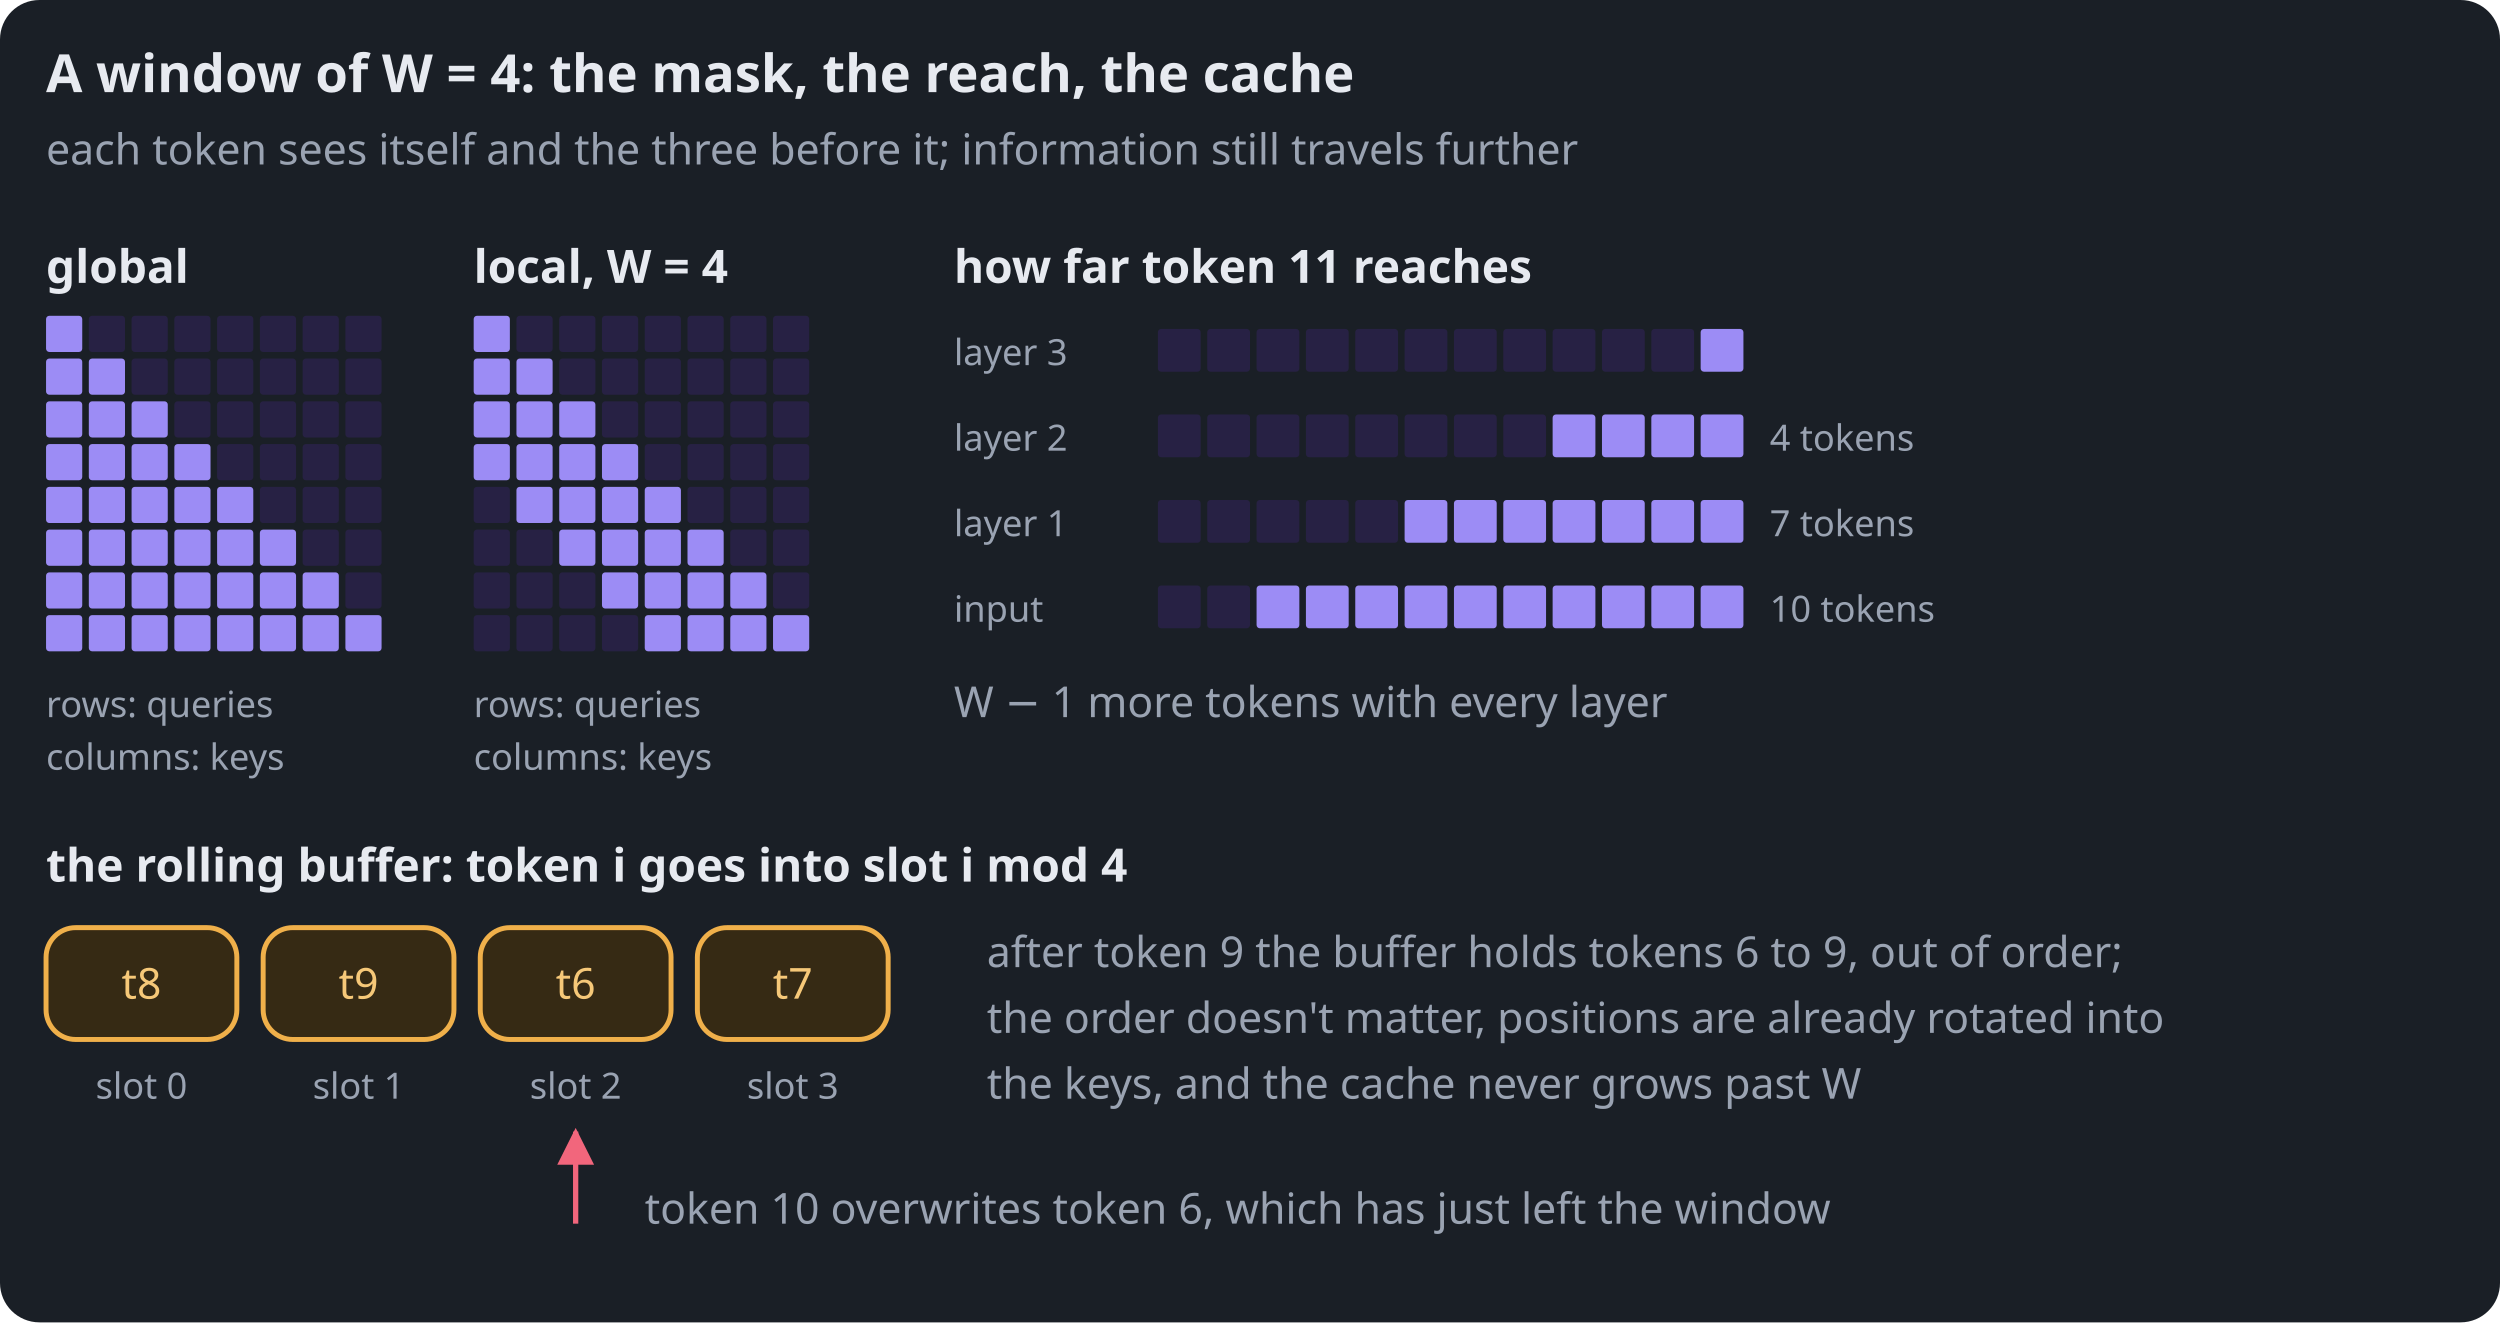
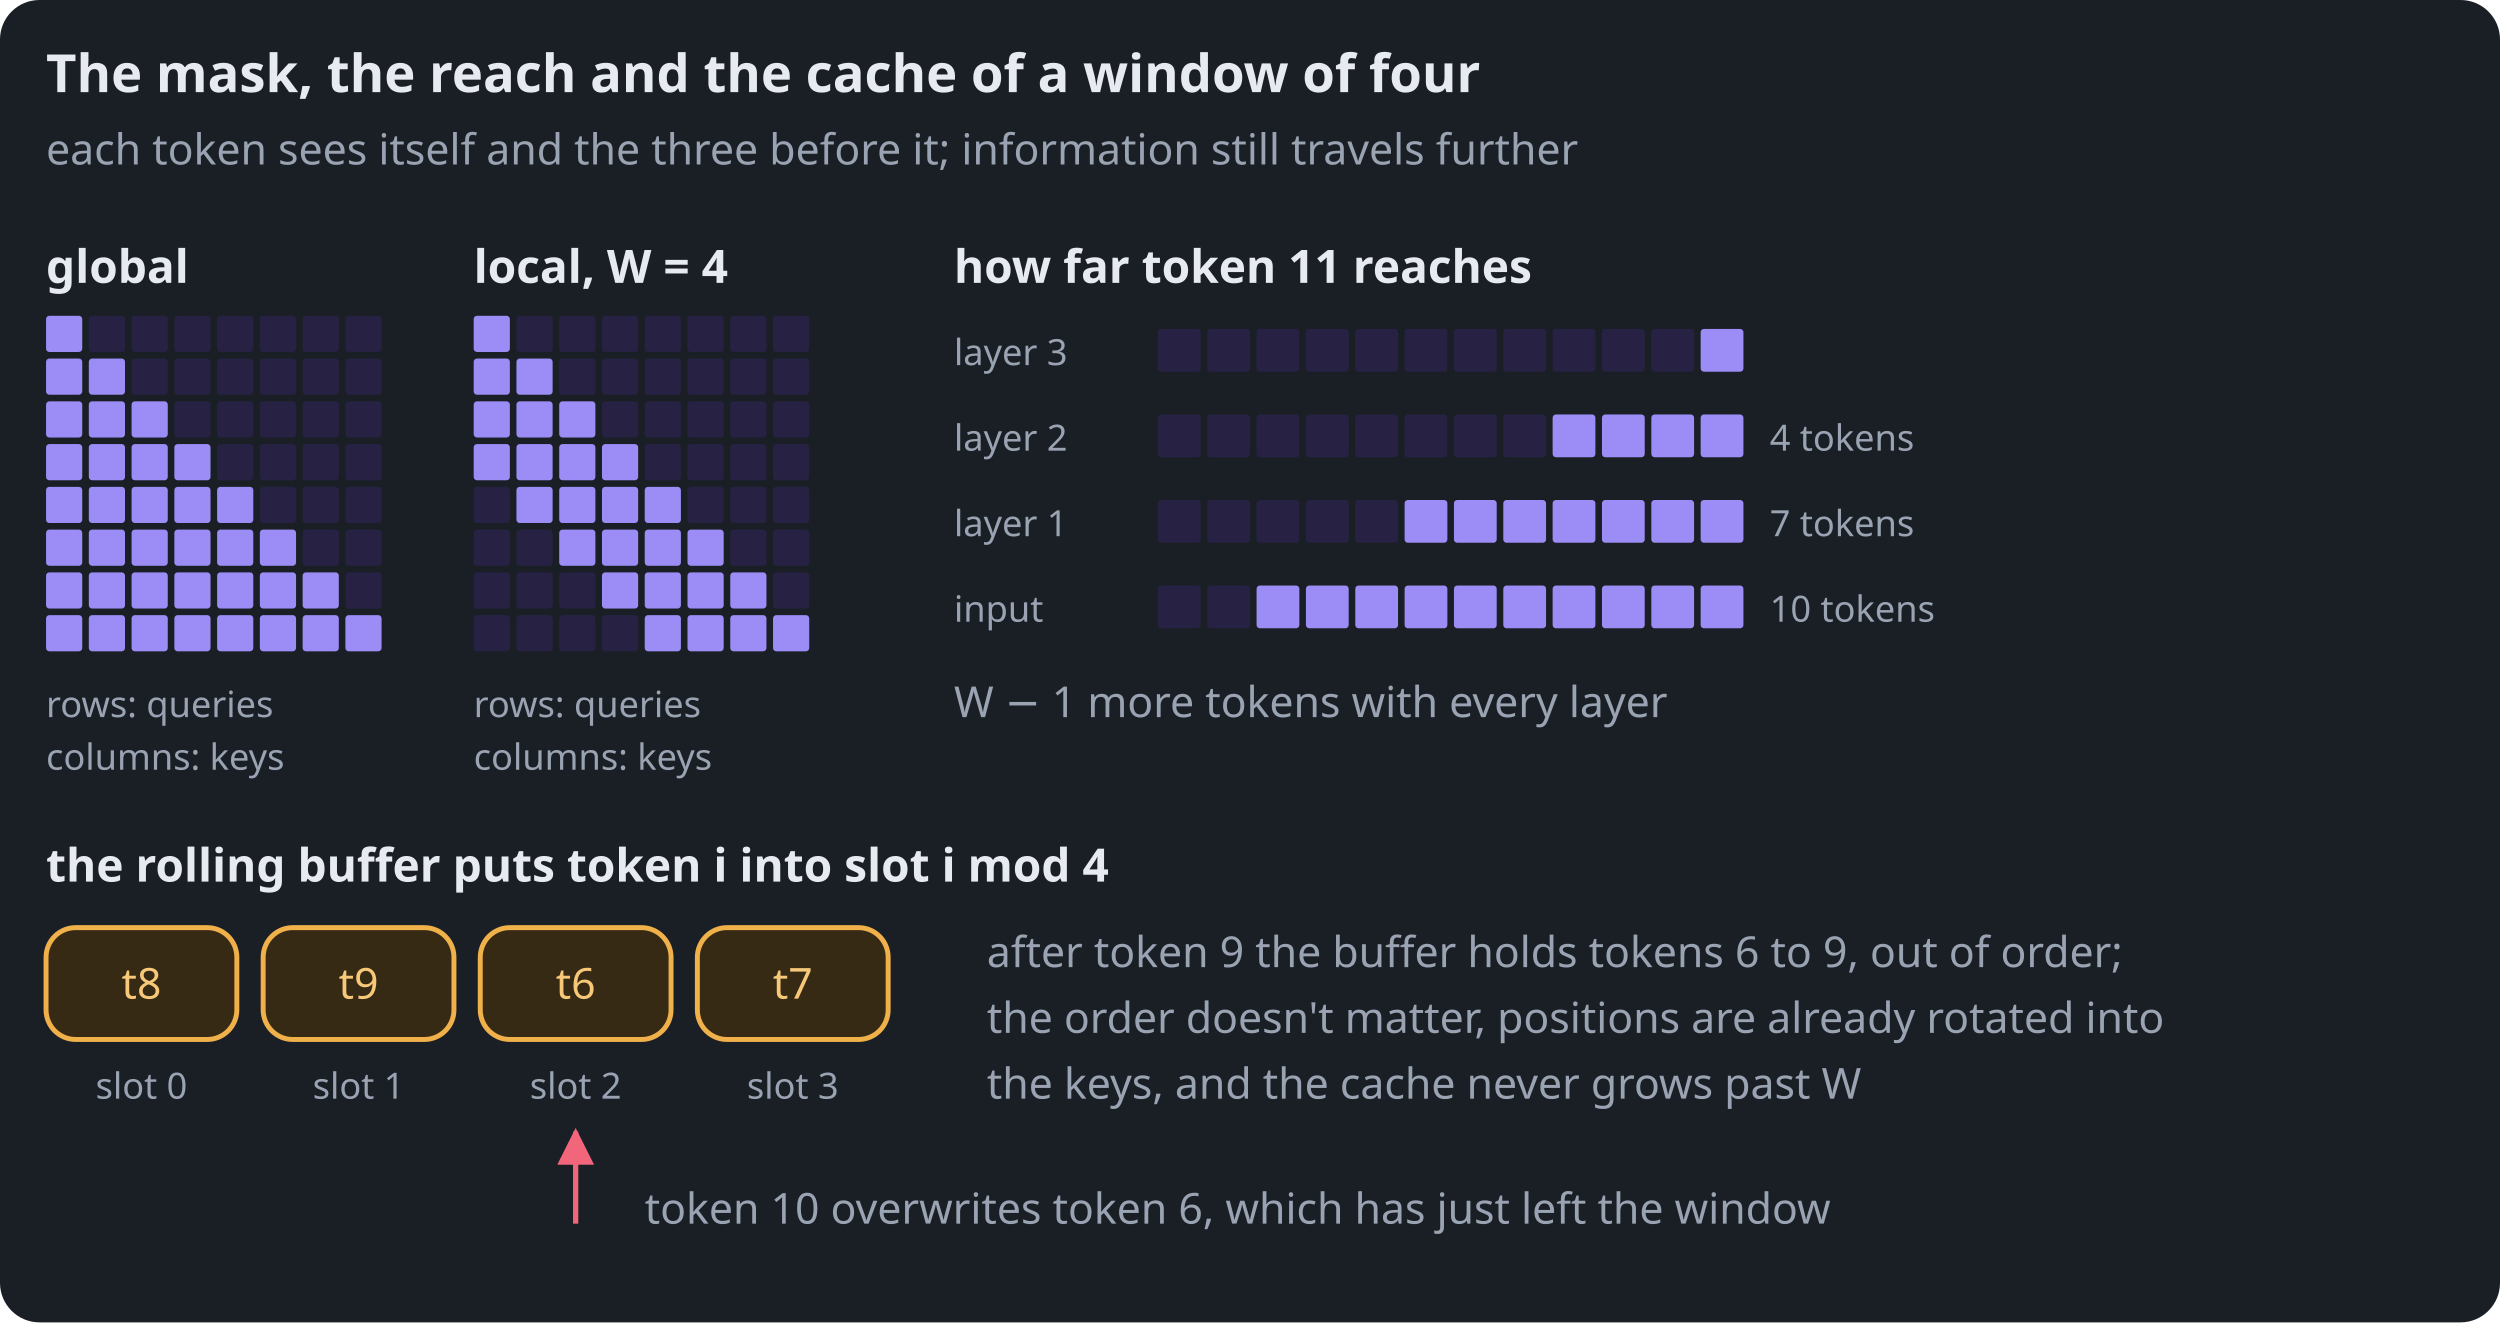
<svg xmlns="http://www.w3.org/2000/svg" viewBox="0 0 760 402" width="760" height="402" role="img" aria-label="Sliding-window attention. Left: the causal mask of global attention, a full lower triangle, against the mask of a local layer with a window of four, a band along the diagonal. Middle: through three local layers, a token reaches four, then seven, then ten tokens back, because each layer reads the previous layer's summaries. Right: the rolling buffer, four slots, where token i is written into slot i mod 4 over the token that left the window">
  <defs>
    <marker id="arrow-muted" viewBox="0 0 10 10" refX="9" refY="5" markerWidth="7" markerHeight="7" orient="auto-start-reverse">
      <path d="M0,0 L10,5 L0,10 z" fill="#9AA3B2" />
    </marker>
    <marker id="arrow-data" viewBox="0 0 10 10" refX="9" refY="5" markerWidth="7" markerHeight="7" orient="auto-start-reverse">
      <path d="M0,0 L10,5 L0,10 z" fill="#F0B04A" />
    </marker>
    <marker id="arrow-enc" viewBox="0 0 10 10" refX="9" refY="5" markerWidth="7" markerHeight="7" orient="auto-start-reverse">
      <path d="M0,0 L10,5 L0,10 z" fill="#3CC2B0" />
    </marker>
    <marker id="arrow-dec" viewBox="0 0 10 10" refX="9" refY="5" markerWidth="7" markerHeight="7" orient="auto-start-reverse">
      <path d="M0,0 L10,5 L0,10 z" fill="#F2667C" />
    </marker>
    <marker id="arrow-att" viewBox="0 0 10 10" refX="9" refY="5" markerWidth="7" markerHeight="7" orient="auto-start-reverse">
      <path d="M0,0 L10,5 L0,10 z" fill="#9C8CF5" />
    </marker>
  </defs>
  <rect width="760" height="402" rx="12" fill="#1A1F26" />
-   <text x="14.0" y="28.0" text-anchor="start" font-family="IBM Plex Sans" font-size="16" font-weight="600" fill="#E7EAF0">A window of W = 4: the mask, the reach, the cache</text>
+   <text x="14.0" y="28.0" text-anchor="start" font-family="IBM Plex Sans" font-size="16" font-weight="600" fill="#E7EAF0">The mask, the reach and the cache of a window of four</text>
  <text x="14.0" y="50.0" text-anchor="start" font-family="IBM Plex Sans" font-size="13" font-weight="400" fill="#9AA3B2">each token sees itself and the three before it; information still travels further</text>
  <text x="14.0" y="86.0" text-anchor="start" font-family="IBM Plex Sans" font-size="14" font-weight="600" fill="#E7EAF0">global</text>
  <rect x="14.0" y="96.0" width="11.0" height="11.0" rx="1" fill="#9C8CF5" />
  <rect x="27.0" y="96.0" width="11.0" height="11.0" rx="1" fill="#272144" />
  <rect x="40.0" y="96.0" width="11.0" height="11.0" rx="1" fill="#272144" />
  <rect x="53.0" y="96.0" width="11.0" height="11.0" rx="1" fill="#272144" />
  <rect x="66.0" y="96.0" width="11.0" height="11.0" rx="1" fill="#272144" />
  <rect x="79.0" y="96.0" width="11.0" height="11.0" rx="1" fill="#272144" />
  <rect x="92.0" y="96.0" width="11.0" height="11.0" rx="1" fill="#272144" />
  <rect x="105.0" y="96.0" width="11.0" height="11.0" rx="1" fill="#272144" />
  <rect x="14.0" y="109.0" width="11.0" height="11.0" rx="1" fill="#9C8CF5" />
  <rect x="27.0" y="109.0" width="11.0" height="11.0" rx="1" fill="#9C8CF5" />
  <rect x="40.0" y="109.0" width="11.0" height="11.0" rx="1" fill="#272144" />
  <rect x="53.0" y="109.0" width="11.0" height="11.0" rx="1" fill="#272144" />
  <rect x="66.0" y="109.0" width="11.0" height="11.0" rx="1" fill="#272144" />
  <rect x="79.0" y="109.0" width="11.0" height="11.0" rx="1" fill="#272144" />
  <rect x="92.0" y="109.0" width="11.0" height="11.0" rx="1" fill="#272144" />
  <rect x="105.0" y="109.0" width="11.0" height="11.0" rx="1" fill="#272144" />
  <rect x="14.0" y="122.0" width="11.0" height="11.0" rx="1" fill="#9C8CF5" />
  <rect x="27.0" y="122.0" width="11.0" height="11.0" rx="1" fill="#9C8CF5" />
  <rect x="40.0" y="122.0" width="11.0" height="11.0" rx="1" fill="#9C8CF5" />
  <rect x="53.0" y="122.0" width="11.0" height="11.0" rx="1" fill="#272144" />
  <rect x="66.0" y="122.0" width="11.0" height="11.0" rx="1" fill="#272144" />
  <rect x="79.0" y="122.0" width="11.0" height="11.0" rx="1" fill="#272144" />
  <rect x="92.0" y="122.0" width="11.0" height="11.0" rx="1" fill="#272144" />
  <rect x="105.0" y="122.0" width="11.0" height="11.0" rx="1" fill="#272144" />
  <rect x="14.0" y="135.0" width="11.0" height="11.0" rx="1" fill="#9C8CF5" />
  <rect x="27.0" y="135.0" width="11.0" height="11.0" rx="1" fill="#9C8CF5" />
  <rect x="40.0" y="135.0" width="11.0" height="11.0" rx="1" fill="#9C8CF5" />
  <rect x="53.0" y="135.0" width="11.0" height="11.0" rx="1" fill="#9C8CF5" />
  <rect x="66.0" y="135.0" width="11.0" height="11.0" rx="1" fill="#272144" />
  <rect x="79.0" y="135.0" width="11.0" height="11.0" rx="1" fill="#272144" />
  <rect x="92.0" y="135.0" width="11.0" height="11.0" rx="1" fill="#272144" />
  <rect x="105.0" y="135.0" width="11.0" height="11.0" rx="1" fill="#272144" />
  <rect x="14.0" y="148.0" width="11.0" height="11.0" rx="1" fill="#9C8CF5" />
  <rect x="27.0" y="148.0" width="11.0" height="11.0" rx="1" fill="#9C8CF5" />
  <rect x="40.0" y="148.0" width="11.0" height="11.0" rx="1" fill="#9C8CF5" />
  <rect x="53.0" y="148.0" width="11.0" height="11.0" rx="1" fill="#9C8CF5" />
  <rect x="66.0" y="148.0" width="11.0" height="11.0" rx="1" fill="#9C8CF5" />
  <rect x="79.0" y="148.0" width="11.0" height="11.0" rx="1" fill="#272144" />
  <rect x="92.0" y="148.0" width="11.0" height="11.0" rx="1" fill="#272144" />
  <rect x="105.0" y="148.0" width="11.0" height="11.0" rx="1" fill="#272144" />
  <rect x="14.0" y="161.0" width="11.0" height="11.0" rx="1" fill="#9C8CF5" />
  <rect x="27.0" y="161.0" width="11.0" height="11.0" rx="1" fill="#9C8CF5" />
  <rect x="40.0" y="161.0" width="11.0" height="11.0" rx="1" fill="#9C8CF5" />
  <rect x="53.0" y="161.0" width="11.0" height="11.0" rx="1" fill="#9C8CF5" />
  <rect x="66.0" y="161.0" width="11.0" height="11.0" rx="1" fill="#9C8CF5" />
  <rect x="79.0" y="161.0" width="11.0" height="11.0" rx="1" fill="#9C8CF5" />
  <rect x="92.0" y="161.0" width="11.0" height="11.0" rx="1" fill="#272144" />
  <rect x="105.0" y="161.0" width="11.0" height="11.0" rx="1" fill="#272144" />
  <rect x="14.0" y="174.0" width="11.0" height="11.0" rx="1" fill="#9C8CF5" />
  <rect x="27.0" y="174.0" width="11.0" height="11.0" rx="1" fill="#9C8CF5" />
  <rect x="40.0" y="174.0" width="11.0" height="11.0" rx="1" fill="#9C8CF5" />
  <rect x="53.0" y="174.0" width="11.0" height="11.0" rx="1" fill="#9C8CF5" />
  <rect x="66.0" y="174.0" width="11.0" height="11.0" rx="1" fill="#9C8CF5" />
  <rect x="79.0" y="174.0" width="11.0" height="11.0" rx="1" fill="#9C8CF5" />
  <rect x="92.0" y="174.0" width="11.0" height="11.0" rx="1" fill="#9C8CF5" />
  <rect x="105.0" y="174.0" width="11.0" height="11.0" rx="1" fill="#272144" />
  <rect x="14.0" y="187.0" width="11.0" height="11.0" rx="1" fill="#9C8CF5" />
  <rect x="27.0" y="187.0" width="11.0" height="11.0" rx="1" fill="#9C8CF5" />
  <rect x="40.0" y="187.0" width="11.0" height="11.0" rx="1" fill="#9C8CF5" />
  <rect x="53.0" y="187.0" width="11.0" height="11.0" rx="1" fill="#9C8CF5" />
  <rect x="66.0" y="187.0" width="11.0" height="11.0" rx="1" fill="#9C8CF5" />
  <rect x="79.0" y="187.0" width="11.0" height="11.0" rx="1" fill="#9C8CF5" />
  <rect x="92.0" y="187.0" width="11.0" height="11.0" rx="1" fill="#9C8CF5" />
  <rect x="105.0" y="187.0" width="11.0" height="11.0" rx="1" fill="#9C8CF5" />
  <text x="14.0" y="218.0" text-anchor="start" font-family="IBM Plex Mono" font-size="11" font-weight="400" fill="#9AA3B2">rows: queries</text>
  <text x="14.0" y="234.0" text-anchor="start" font-family="IBM Plex Mono" font-size="11" font-weight="400" fill="#9AA3B2">columns: keys</text>
  <text x="144.0" y="86.0" text-anchor="start" font-family="IBM Plex Sans" font-size="14" font-weight="600" fill="#E7EAF0">local, W = 4</text>
  <rect x="144.0" y="96.0" width="11.0" height="11.0" rx="1" fill="#9C8CF5" />
  <rect x="157.0" y="96.0" width="11.0" height="11.0" rx="1" fill="#272144" />
  <rect x="170.0" y="96.0" width="11.0" height="11.0" rx="1" fill="#272144" />
  <rect x="183.0" y="96.0" width="11.0" height="11.0" rx="1" fill="#272144" />
  <rect x="196.0" y="96.0" width="11.0" height="11.0" rx="1" fill="#272144" />
  <rect x="209.0" y="96.0" width="11.0" height="11.0" rx="1" fill="#272144" />
  <rect x="222.0" y="96.0" width="11.0" height="11.0" rx="1" fill="#272144" />
  <rect x="235.0" y="96.0" width="11.0" height="11.0" rx="1" fill="#272144" />
  <rect x="144.0" y="109.0" width="11.0" height="11.0" rx="1" fill="#9C8CF5" />
  <rect x="157.0" y="109.0" width="11.0" height="11.0" rx="1" fill="#9C8CF5" />
  <rect x="170.0" y="109.0" width="11.0" height="11.0" rx="1" fill="#272144" />
  <rect x="183.0" y="109.0" width="11.0" height="11.0" rx="1" fill="#272144" />
  <rect x="196.0" y="109.0" width="11.0" height="11.0" rx="1" fill="#272144" />
  <rect x="209.0" y="109.0" width="11.0" height="11.0" rx="1" fill="#272144" />
  <rect x="222.0" y="109.0" width="11.0" height="11.0" rx="1" fill="#272144" />
  <rect x="235.0" y="109.0" width="11.0" height="11.0" rx="1" fill="#272144" />
  <rect x="144.0" y="122.0" width="11.0" height="11.0" rx="1" fill="#9C8CF5" />
  <rect x="157.0" y="122.0" width="11.0" height="11.0" rx="1" fill="#9C8CF5" />
  <rect x="170.0" y="122.0" width="11.0" height="11.0" rx="1" fill="#9C8CF5" />
  <rect x="183.0" y="122.0" width="11.0" height="11.0" rx="1" fill="#272144" />
  <rect x="196.0" y="122.0" width="11.0" height="11.0" rx="1" fill="#272144" />
  <rect x="209.0" y="122.0" width="11.0" height="11.0" rx="1" fill="#272144" />
  <rect x="222.0" y="122.0" width="11.0" height="11.0" rx="1" fill="#272144" />
  <rect x="235.0" y="122.0" width="11.0" height="11.0" rx="1" fill="#272144" />
  <rect x="144.0" y="135.0" width="11.0" height="11.0" rx="1" fill="#9C8CF5" />
  <rect x="157.0" y="135.0" width="11.0" height="11.0" rx="1" fill="#9C8CF5" />
  <rect x="170.0" y="135.0" width="11.0" height="11.0" rx="1" fill="#9C8CF5" />
  <rect x="183.0" y="135.0" width="11.0" height="11.0" rx="1" fill="#9C8CF5" />
  <rect x="196.0" y="135.0" width="11.0" height="11.0" rx="1" fill="#272144" />
  <rect x="209.0" y="135.0" width="11.0" height="11.0" rx="1" fill="#272144" />
  <rect x="222.0" y="135.0" width="11.0" height="11.0" rx="1" fill="#272144" />
  <rect x="235.0" y="135.0" width="11.0" height="11.0" rx="1" fill="#272144" />
  <rect x="144.0" y="148.0" width="11.0" height="11.0" rx="1" fill="#272144" />
  <rect x="157.0" y="148.0" width="11.0" height="11.0" rx="1" fill="#9C8CF5" />
  <rect x="170.0" y="148.0" width="11.0" height="11.0" rx="1" fill="#9C8CF5" />
  <rect x="183.0" y="148.0" width="11.0" height="11.0" rx="1" fill="#9C8CF5" />
  <rect x="196.0" y="148.0" width="11.0" height="11.0" rx="1" fill="#9C8CF5" />
  <rect x="209.0" y="148.0" width="11.0" height="11.0" rx="1" fill="#272144" />
  <rect x="222.0" y="148.0" width="11.0" height="11.0" rx="1" fill="#272144" />
  <rect x="235.0" y="148.0" width="11.0" height="11.0" rx="1" fill="#272144" />
  <rect x="144.0" y="161.0" width="11.0" height="11.0" rx="1" fill="#272144" />
  <rect x="157.0" y="161.0" width="11.0" height="11.0" rx="1" fill="#272144" />
  <rect x="170.0" y="161.0" width="11.0" height="11.0" rx="1" fill="#9C8CF5" />
  <rect x="183.0" y="161.0" width="11.0" height="11.0" rx="1" fill="#9C8CF5" />
  <rect x="196.0" y="161.0" width="11.0" height="11.0" rx="1" fill="#9C8CF5" />
  <rect x="209.0" y="161.0" width="11.0" height="11.0" rx="1" fill="#9C8CF5" />
  <rect x="222.0" y="161.0" width="11.0" height="11.0" rx="1" fill="#272144" />
  <rect x="235.0" y="161.0" width="11.0" height="11.0" rx="1" fill="#272144" />
  <rect x="144.0" y="174.0" width="11.0" height="11.0" rx="1" fill="#272144" />
  <rect x="157.0" y="174.0" width="11.0" height="11.0" rx="1" fill="#272144" />
  <rect x="170.0" y="174.0" width="11.0" height="11.0" rx="1" fill="#272144" />
  <rect x="183.0" y="174.0" width="11.0" height="11.0" rx="1" fill="#9C8CF5" />
  <rect x="196.0" y="174.0" width="11.0" height="11.0" rx="1" fill="#9C8CF5" />
  <rect x="209.0" y="174.0" width="11.0" height="11.0" rx="1" fill="#9C8CF5" />
  <rect x="222.0" y="174.0" width="11.0" height="11.0" rx="1" fill="#9C8CF5" />
  <rect x="235.0" y="174.0" width="11.0" height="11.0" rx="1" fill="#272144" />
  <rect x="144.0" y="187.0" width="11.0" height="11.0" rx="1" fill="#272144" />
  <rect x="157.0" y="187.0" width="11.0" height="11.0" rx="1" fill="#272144" />
  <rect x="170.0" y="187.0" width="11.0" height="11.0" rx="1" fill="#272144" />
  <rect x="183.0" y="187.0" width="11.0" height="11.0" rx="1" fill="#272144" />
  <rect x="196.0" y="187.0" width="11.0" height="11.0" rx="1" fill="#9C8CF5" />
  <rect x="209.0" y="187.0" width="11.0" height="11.0" rx="1" fill="#9C8CF5" />
  <rect x="222.0" y="187.0" width="11.0" height="11.0" rx="1" fill="#9C8CF5" />
  <rect x="235.0" y="187.0" width="11.0" height="11.0" rx="1" fill="#9C8CF5" />
  <text x="144.0" y="218.0" text-anchor="start" font-family="IBM Plex Mono" font-size="11" font-weight="400" fill="#9AA3B2">rows: queries</text>
  <text x="144.0" y="234.0" text-anchor="start" font-family="IBM Plex Mono" font-size="11" font-weight="400" fill="#9AA3B2">columns: keys</text>
  <text x="290.0" y="86.0" text-anchor="start" font-family="IBM Plex Sans" font-size="14" font-weight="600" fill="#E7EAF0">how far token 11 reaches</text>
  <text x="290.0" y="111.0" text-anchor="start" font-family="IBM Plex Mono" font-size="11" font-weight="400" fill="#9AA3B2">layer 3</text>
  <rect x="352.0" y="100.0" width="13.0" height="13.0" rx="1" fill="#272144" />
  <rect x="367.0" y="100.0" width="13.0" height="13.0" rx="1" fill="#272144" />
  <rect x="382.0" y="100.0" width="13.0" height="13.0" rx="1" fill="#272144" />
  <rect x="397.0" y="100.0" width="13.0" height="13.0" rx="1" fill="#272144" />
  <rect x="412.0" y="100.0" width="13.0" height="13.0" rx="1" fill="#272144" />
  <rect x="427.0" y="100.0" width="13.0" height="13.0" rx="1" fill="#272144" />
  <rect x="442.0" y="100.0" width="13.0" height="13.0" rx="1" fill="#272144" />
  <rect x="457.0" y="100.0" width="13.0" height="13.0" rx="1" fill="#272144" />
  <rect x="472.0" y="100.0" width="13.0" height="13.0" rx="1" fill="#272144" />
  <rect x="487.0" y="100.0" width="13.0" height="13.0" rx="1" fill="#272144" />
  <rect x="502.0" y="100.0" width="13.0" height="13.0" rx="1" fill="#272144" />
  <rect x="517.0" y="100.0" width="13.0" height="13.0" rx="1" fill="#9C8CF5" />
  <text x="290.0" y="137.0" text-anchor="start" font-family="IBM Plex Mono" font-size="11" font-weight="400" fill="#9AA3B2">layer 2</text>
  <rect x="352.0" y="126.0" width="13.0" height="13.0" rx="1" fill="#272144" />
  <rect x="367.0" y="126.0" width="13.0" height="13.0" rx="1" fill="#272144" />
  <rect x="382.0" y="126.0" width="13.0" height="13.0" rx="1" fill="#272144" />
  <rect x="397.0" y="126.0" width="13.0" height="13.0" rx="1" fill="#272144" />
  <rect x="412.0" y="126.0" width="13.0" height="13.0" rx="1" fill="#272144" />
  <rect x="427.0" y="126.0" width="13.0" height="13.0" rx="1" fill="#272144" />
  <rect x="442.0" y="126.0" width="13.0" height="13.0" rx="1" fill="#272144" />
  <rect x="457.0" y="126.0" width="13.0" height="13.0" rx="1" fill="#272144" />
  <rect x="472.0" y="126.0" width="13.0" height="13.0" rx="1" fill="#9C8CF5" />
  <rect x="487.0" y="126.0" width="13.0" height="13.0" rx="1" fill="#9C8CF5" />
  <rect x="502.0" y="126.0" width="13.0" height="13.0" rx="1" fill="#9C8CF5" />
  <rect x="517.0" y="126.0" width="13.0" height="13.0" rx="1" fill="#9C8CF5" />
  <text x="538.0" y="137.0" text-anchor="start" font-family="IBM Plex Mono" font-size="11" font-weight="400" fill="#9AA3B2">4 tokens</text>
  <text x="290.0" y="163.0" text-anchor="start" font-family="IBM Plex Mono" font-size="11" font-weight="400" fill="#9AA3B2">layer 1</text>
  <rect x="352.0" y="152.0" width="13.0" height="13.0" rx="1" fill="#272144" />
  <rect x="367.0" y="152.0" width="13.0" height="13.0" rx="1" fill="#272144" />
  <rect x="382.0" y="152.0" width="13.0" height="13.0" rx="1" fill="#272144" />
  <rect x="397.0" y="152.0" width="13.0" height="13.0" rx="1" fill="#272144" />
  <rect x="412.0" y="152.0" width="13.0" height="13.0" rx="1" fill="#272144" />
  <rect x="427.0" y="152.0" width="13.0" height="13.0" rx="1" fill="#9C8CF5" />
  <rect x="442.0" y="152.0" width="13.0" height="13.0" rx="1" fill="#9C8CF5" />
  <rect x="457.0" y="152.0" width="13.0" height="13.0" rx="1" fill="#9C8CF5" />
  <rect x="472.0" y="152.0" width="13.0" height="13.0" rx="1" fill="#9C8CF5" />
  <rect x="487.0" y="152.0" width="13.0" height="13.0" rx="1" fill="#9C8CF5" />
  <rect x="502.0" y="152.0" width="13.0" height="13.0" rx="1" fill="#9C8CF5" />
  <rect x="517.0" y="152.0" width="13.0" height="13.0" rx="1" fill="#9C8CF5" />
  <text x="538.0" y="163.0" text-anchor="start" font-family="IBM Plex Mono" font-size="11" font-weight="400" fill="#9AA3B2">7 tokens</text>
  <text x="290.0" y="189.0" text-anchor="start" font-family="IBM Plex Mono" font-size="11" font-weight="400" fill="#9AA3B2">input</text>
  <rect x="352.0" y="178.0" width="13.0" height="13.0" rx="1" fill="#272144" />
  <rect x="367.0" y="178.0" width="13.0" height="13.0" rx="1" fill="#272144" />
  <rect x="382.0" y="178.0" width="13.0" height="13.0" rx="1" fill="#9C8CF5" />
  <rect x="397.0" y="178.0" width="13.0" height="13.0" rx="1" fill="#9C8CF5" />
  <rect x="412.0" y="178.0" width="13.0" height="13.0" rx="1" fill="#9C8CF5" />
  <rect x="427.0" y="178.0" width="13.0" height="13.0" rx="1" fill="#9C8CF5" />
  <rect x="442.0" y="178.0" width="13.0" height="13.0" rx="1" fill="#9C8CF5" />
  <rect x="457.0" y="178.0" width="13.0" height="13.0" rx="1" fill="#9C8CF5" />
  <rect x="472.0" y="178.0" width="13.0" height="13.0" rx="1" fill="#9C8CF5" />
  <rect x="487.0" y="178.0" width="13.0" height="13.0" rx="1" fill="#9C8CF5" />
  <rect x="502.0" y="178.0" width="13.0" height="13.0" rx="1" fill="#9C8CF5" />
  <rect x="517.0" y="178.0" width="13.0" height="13.0" rx="1" fill="#9C8CF5" />
  <text x="538.0" y="189.0" text-anchor="start" font-family="IBM Plex Mono" font-size="11" font-weight="400" fill="#9AA3B2">10 tokens</text>
  <text x="290.0" y="218.0" text-anchor="start" font-family="IBM Plex Sans" font-size="13" font-weight="400" fill="#9AA3B2">W − 1 more tokens with every layer</text>
-   <text x="14.0" y="268.0" text-anchor="start" font-family="IBM Plex Sans" font-size="14" font-weight="600" fill="#E7EAF0">the rolling buffer: token i goes into slot i mod 4</text>
+   <text x="14.0" y="268.0" text-anchor="start" font-family="IBM Plex Sans" font-size="14" font-weight="600" fill="#E7EAF0">the rolling buffer puts token i into slot i mod 4</text>
  <rect x="14.0" y="282.0" width="58.0" height="34.0" rx="9" fill="#362A14" stroke="#F0B04A" stroke-width="1.5" />
  <text x="43.0" y="303.6" text-anchor="middle" font-family="IBM Plex Sans" font-size="13" font-weight="500" fill="#F6C878" xml:space="preserve">t8</text>
  <text x="43.0" y="334.0" text-anchor="middle" font-family="IBM Plex Mono" font-size="11" font-weight="400" fill="#9AA3B2">slot 0</text>
  <rect x="80.0" y="282.0" width="58.0" height="34.0" rx="9" fill="#362A14" stroke="#F0B04A" stroke-width="1.5" />
  <text x="109.0" y="303.6" text-anchor="middle" font-family="IBM Plex Sans" font-size="13" font-weight="500" fill="#F6C878" xml:space="preserve">t9</text>
  <text x="109.0" y="334.0" text-anchor="middle" font-family="IBM Plex Mono" font-size="11" font-weight="400" fill="#9AA3B2">slot 1</text>
  <rect x="146.0" y="282.0" width="58.0" height="34.0" rx="9" fill="#362A14" stroke="#F0B04A" stroke-width="1.5" />
  <text x="175.0" y="303.6" text-anchor="middle" font-family="IBM Plex Sans" font-size="13" font-weight="500" fill="#F6C878" xml:space="preserve">t6</text>
  <text x="175.0" y="334.0" text-anchor="middle" font-family="IBM Plex Mono" font-size="11" font-weight="400" fill="#9AA3B2">slot 2</text>
  <rect x="212.0" y="282.0" width="58.0" height="34.0" rx="9" fill="#362A14" stroke="#F0B04A" stroke-width="1.5" />
  <text x="241.0" y="303.6" text-anchor="middle" font-family="IBM Plex Sans" font-size="13" font-weight="500" fill="#F6C878" xml:space="preserve">t7</text>
  <text x="241.0" y="334.0" text-anchor="middle" font-family="IBM Plex Mono" font-size="11" font-weight="400" fill="#9AA3B2">slot 3</text>
  <polyline points="175.0,372.0 175.0,344.0" fill="none" stroke="#F2667C" stroke-width="1.6" stroke-linejoin="round" marker-end="url(#arrow-dec)" />
  <text x="196.0" y="372.0" text-anchor="start" font-family="IBM Plex Sans" font-size="13" font-weight="400" fill="#9AA3B2">token 10 overwrites token 6, which has just left the window</text>
  <text x="300.0" y="294.0" text-anchor="start" font-family="IBM Plex Sans" font-size="13" font-weight="400" fill="#9AA3B2">after token 9 the buffer holds tokens 6 to 9, out of order;</text>
  <text x="300.0" y="314.0" text-anchor="start" font-family="IBM Plex Sans" font-size="13" font-weight="400" fill="#9AA3B2">the order doesn't matter, positions are already rotated into</text>
  <text x="300.0" y="334.0" text-anchor="start" font-family="IBM Plex Sans" font-size="13" font-weight="400" fill="#9AA3B2">the keys, and the cache never grows past W</text>
</svg>
